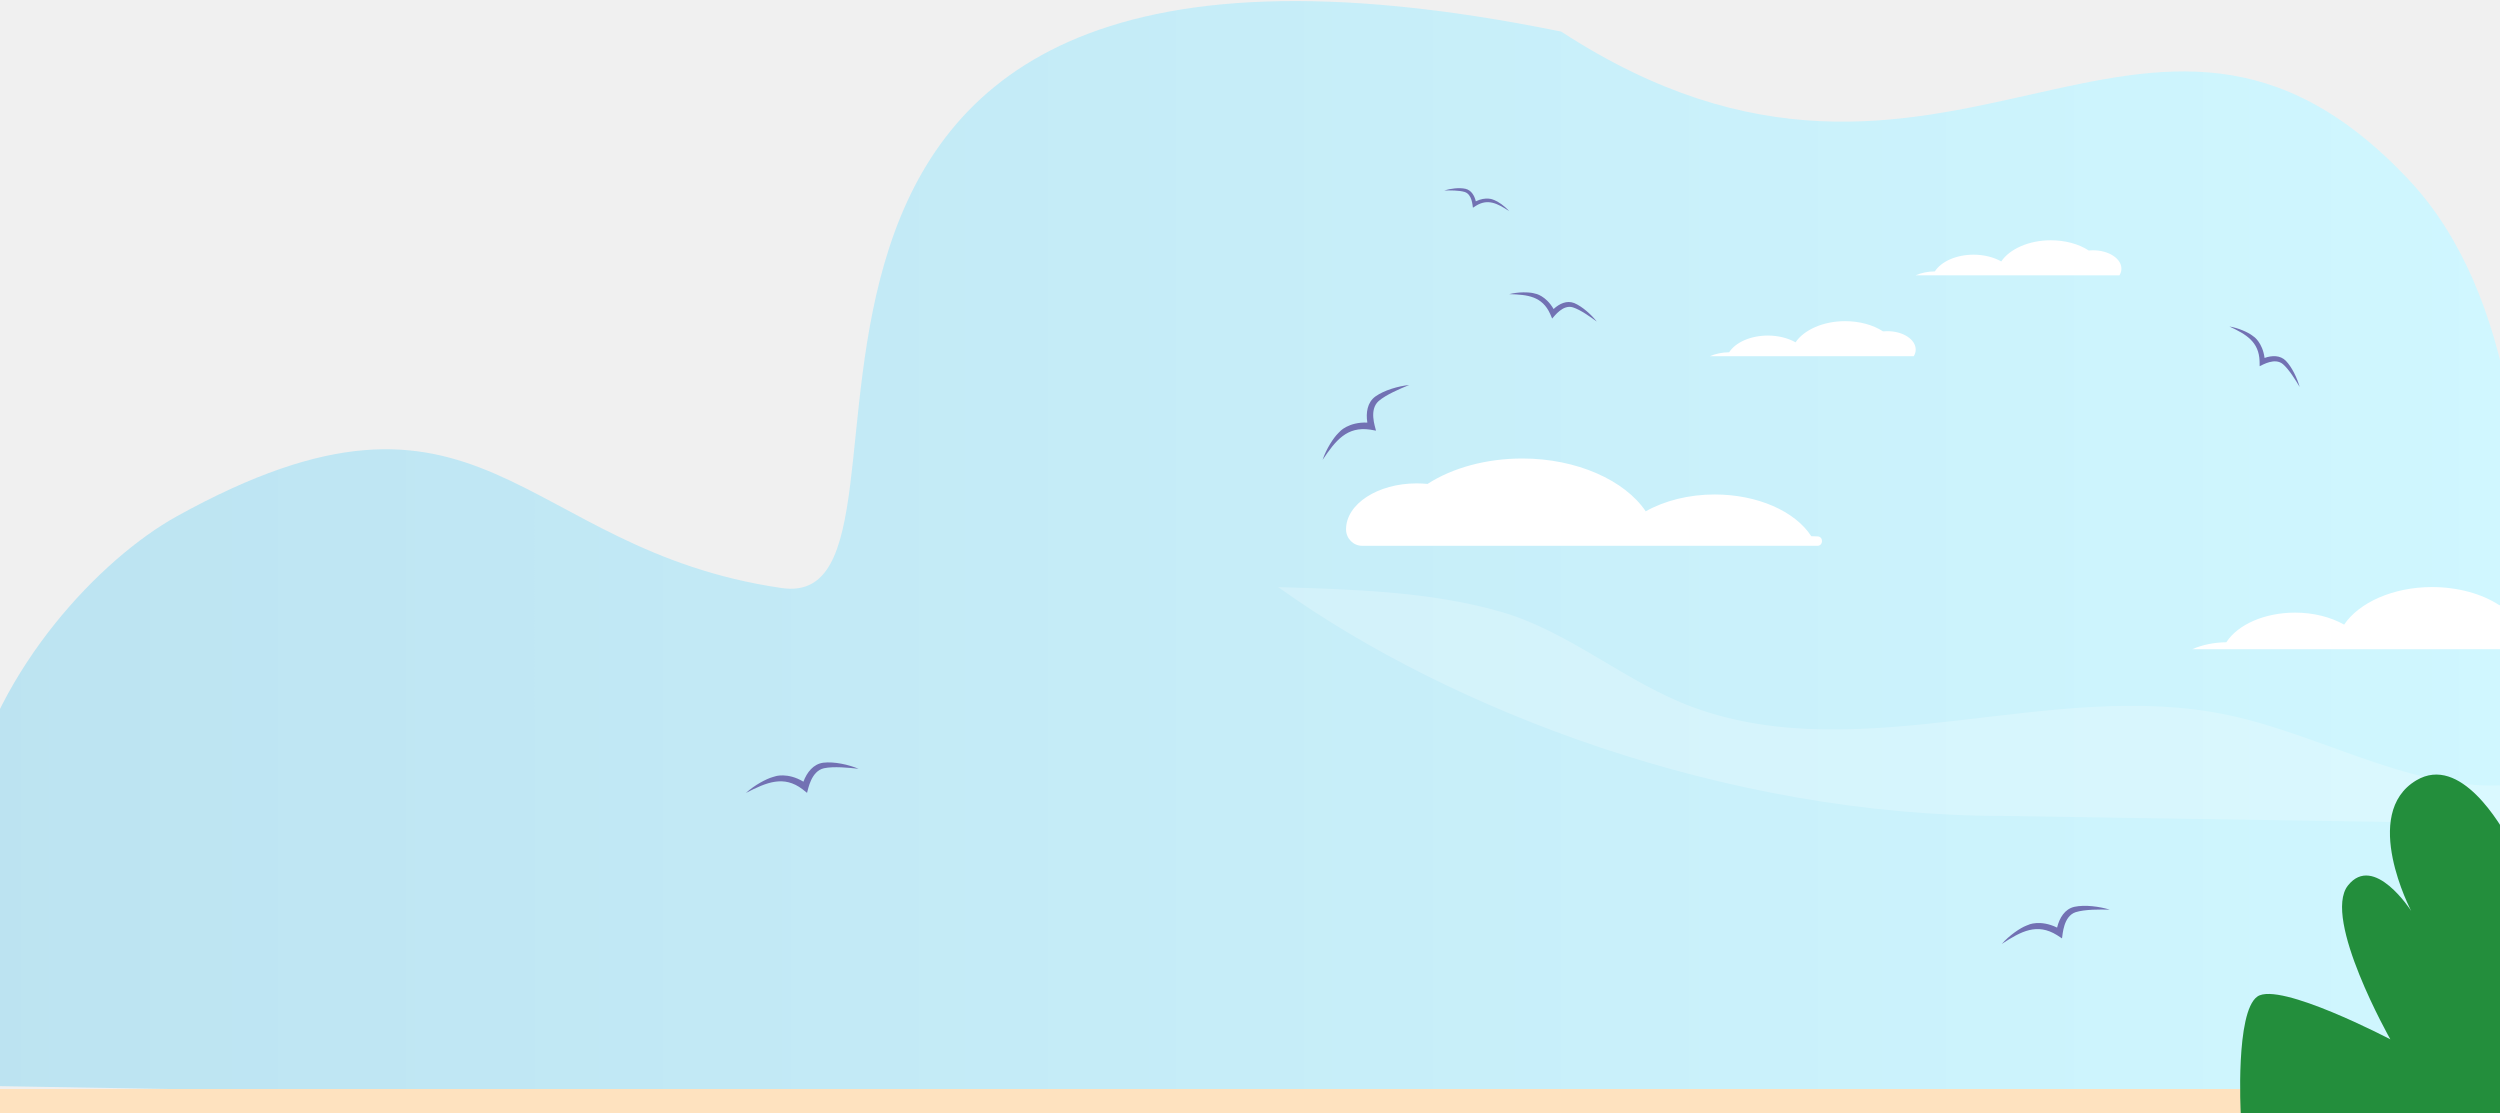
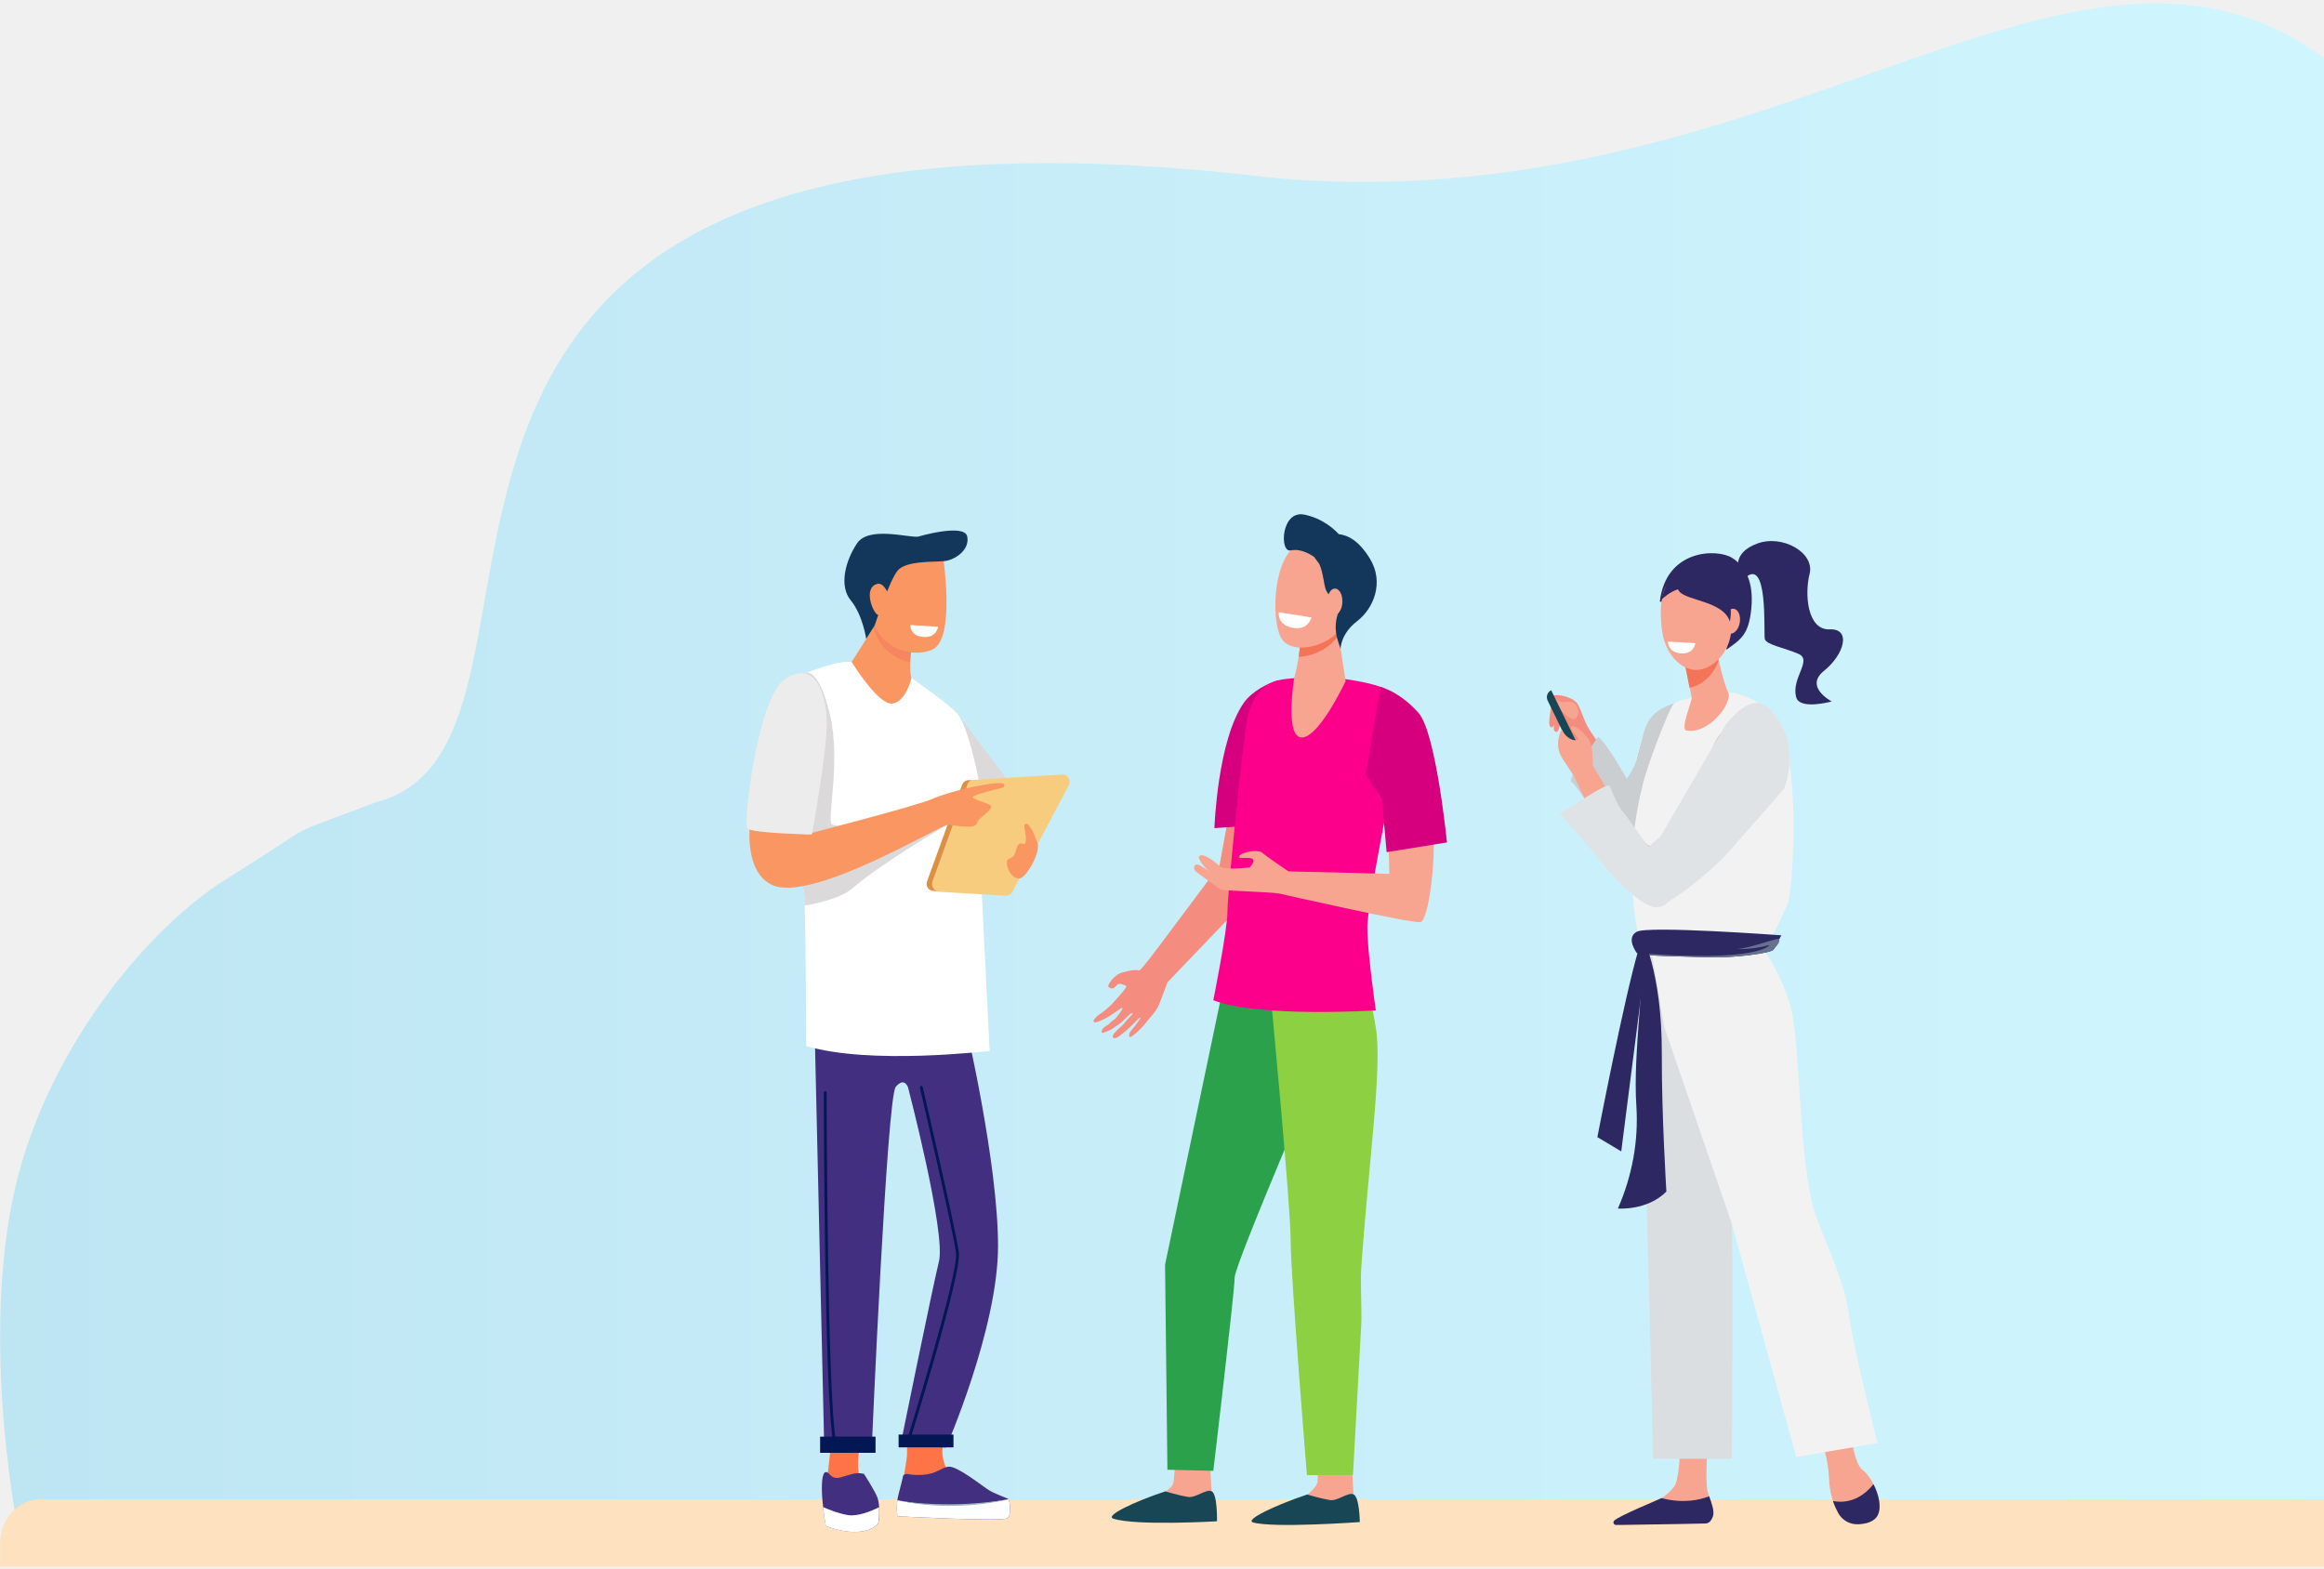
- <svg xmlns="http://www.w3.org/2000/svg" width="1440" height="641" viewBox="0 0 1440 641" fill="none">
-   <path d="M1057.53 568.13C1062.81 565.008 1068.95 566.536 1074.16 569.793C1078.37 558.883 1086.24 556.143 1085.77 556.388C1085.83 556.367 1087.38 555.696 1087.31 555.755C1091.07 554.158 1099.07 552.667 1106.28 553.188C1092 555.963 1081.24 559.121 1077.43 573.031C1077.42 573.069 1076.54 576.633 1076.54 576.633C1074.35 575.045 1066.49 567.622 1059.19 571.131C1053.72 573.863 1046.96 580.383 1042.6 584.691C1045.93 578.802 1051.68 571.72 1057.53 568.13Z" fill="#7271B3" />
-   <path d="M1266.33 65.006C1270.3 62.659 1274.92 63.808 1278.84 66.256C1282.01 58.054 1287.92 55.994 1287.57 56.178C1287.61 56.162 1288.78 55.658 1288.72 55.702C1291.55 54.502 1297.57 53.381 1302.99 53.772C1292.25 55.859 1284.16 58.233 1281.3 68.691C1281.29 68.719 1280.63 71.399 1280.63 71.399C1278.98 70.205 1273.07 64.624 1267.59 67.263C1263.47 69.316 1258.39 74.218 1255.11 77.457C1257.62 73.029 1261.94 67.705 1266.33 65.006Z" fill="#7271B3" />
-   <path d="M947.4 519.479C950.832 521.287 951.963 525.139 951.865 528.999C959.301 527.657 963.368 530.987 963.075 530.824C963.114 530.834 963.99 531.491 963.922 531.431C966.044 532.93 969.425 536.751 971.461 540.846C965.273 534.032 960.032 529.289 951.08 531.829C951.04 531.819 948.773 532.52 948.773 532.52C948.945 530.834 950.523 524.077 946.213 521.315C942.936 519.253 937.088 517.769 933.287 516.833C937.708 516.753 943.506 517.506 947.4 519.479Z" fill="#7271B3" />
-   <path d="M880.68 295.928L889.923 294.207C889.923 294.207 890.358 297.758 886.325 298.639C881.411 299.686 880.68 295.928 880.68 295.928Z" fill="white" />
-   <path d="M1205.98 243.958L1214.89 246.912C1214.89 246.912 1213.5 250.217 1209.55 249.041C1204.74 247.586 1205.98 243.958 1205.98 243.958Z" fill="white" />
-   <path d="M1387.86 103.987C1235.79 -58.486 1121.53 162.817 899.248 18.201C358.167 -92.259 557.669 354.243 450.322 338.72C297.282 316.483 279.138 199.263 101.886 297.36C57.649 321.884 -1.638 384.752 -18.022 458.276C-35.256 535.402 -13.956 625.373 -13.956 625.373L1394.66 649.508C1433.13 564.841 1508.68 233.032 1387.86 103.987Z" fill="url(#paint0_linear)" />
-   <path d="M-2.052 627.275H1415.88C1428.43 627.275 1438.58 634.048 1438.58 642.417V650.397H-24.753V642.417C-24.753 634.048 -14.599 627.275 -2.052 627.275Z" fill="#FEE2BF" />
-   <path opacity="0.22" d="M1453.37 451.631C1453.43 459.327 1453.48 466.968 1453.53 474.664C1353.95 473.091 1254.36 471.574 1154.78 470.001C992.395 470.001 835.412 408.597 738.006 339.441C737.406 338.991 736.752 338.598 736.152 338.149C778.342 339.497 823.256 340.564 864.192 352.306C904.092 363.654 936.416 393.261 975.498 407.474C1072.96 442.979 1182.03 390.508 1283.31 411.856C1340.7 423.934 1395.37 459.608 1453.37 451.238C1453.37 451.35 1453.37 451.518 1453.37 451.631Z" fill="white" />
-   <path d="M984.992 205.124C988.167 203.76 991.946 202.942 995.99 202.903C999.732 197.138 1008.42 193.282 1018.33 193.282C1024.26 193.282 1029.89 194.723 1034.24 197.177C1039.08 190.01 1050.15 184.985 1062.74 184.985C1071.01 184.985 1078.84 187.088 1084.62 190.867C1085.45 190.789 1086.28 190.75 1087.11 190.75C1096.11 190.75 1103.44 195.502 1103.44 201.345C1103.44 202.67 1103.06 203.955 1102.34 205.163H984.992V205.124Z" fill="white" />
-   <path d="M1262.85 373.879C1268.48 371.46 1275.19 370.009 1282.36 369.94C1289 359.711 1304.42 352.869 1321.99 352.869C1332.52 352.869 1342.51 355.426 1350.22 359.78C1358.8 347.064 1378.45 338.149 1400.78 338.149C1415.47 338.149 1429.35 341.881 1439.61 348.584C1441.08 348.446 1442.56 348.377 1444.03 348.377C1459.99 348.377 1473 356.809 1473 367.175C1473 369.525 1472.33 371.806 1471.05 373.948H1262.85V373.879Z" fill="white" />
-   <path d="M1103.48 158.536C1106.65 157.172 1110.43 156.354 1114.48 156.315C1118.22 150.55 1126.91 146.694 1136.81 146.694C1142.75 146.694 1148.38 148.135 1152.72 150.589C1157.56 143.422 1168.64 138.397 1181.22 138.397C1189.5 138.397 1197.32 140.5 1203.1 144.279C1203.94 144.201 1204.77 144.162 1205.6 144.162C1214.59 144.162 1221.93 148.914 1221.93 154.757C1221.93 156.082 1221.55 157.367 1220.83 158.575H1103.48V158.536Z" fill="white" />
-   <path d="M1047.03 308.969C1045.78 308.891 1044.54 308.852 1043.29 308.852C1033.99 294.439 1012.26 284.818 987.617 284.818C972.801 284.818 958.78 288.402 947.933 294.517C935.876 276.638 908.211 264.095 876.879 264.095C856.281 264.095 836.741 269.393 822.266 278.741C820.187 278.547 818.109 278.43 815.992 278.43C793.542 278.43 775.325 290.31 775.325 304.879C775.325 304.918 775.325 304.957 775.325 304.996C775.363 310.215 779.558 314.383 784.585 314.383H1046.88C1050.24 314.344 1050.39 309.164 1047.03 308.969Z" fill="white" />
-   <path d="M1300.25 574.009C1312.93 565.142 1376.85 598.665 1376.85 598.665C1376.85 598.665 1337.46 529.052 1352.4 510.073C1367.34 491.173 1388.85 524.696 1388.85 524.696C1388.85 524.696 1359.42 468.772 1391.79 449.482C1417.23 434.315 1440.55 475.305 1445.53 484.406V641.289H1290.67C1290.67 641.211 1287.5 582.876 1300.25 574.009Z" fill="#238E3C" />
-   <path d="M1194.79 522.334C1189.31 523.619 1186.24 528.683 1184.88 534.292C1175.09 529.501 1168.14 532.734 1168.59 532.617C1168.56 532.617 1167.08 533.202 1167.16 533.163C1163.64 534.526 1157.44 538.694 1153.02 543.719C1164.21 536.357 1173.36 531.527 1184.81 538.616C1184.85 538.655 1187.72 540.525 1187.72 540.525C1188.13 538.032 1188.55 527.748 1195.58 525.411C1200.95 523.736 1209.6 523.814 1215.23 523.97C1209.3 522.139 1200.95 521.009 1194.79 522.334Z" fill="#7271B3" />
-   <path d="M844.131 108.754C847.419 109.533 849.271 112.571 850.064 115.96C855.96 113.077 860.155 115.025 859.891 114.947C859.929 114.947 860.798 115.298 860.76 115.259C862.877 116.077 866.618 118.57 869.264 121.608C862.536 117.168 857.018 114.285 850.14 118.531C850.102 118.531 848.401 119.661 848.401 119.661C848.137 118.141 847.91 111.987 843.677 110.584C840.389 109.572 835.211 109.65 831.81 109.728C835.4 108.637 840.427 107.936 844.131 108.754Z" fill="#7271B3" />
-   <path d="M1316.64 207.812C1313.39 204.539 1308.67 204.656 1304.39 206.175C1303.22 197.216 1298.01 193.749 1298.31 194.022C1298.27 194.022 1297.25 193.204 1297.33 193.282C1294.87 191.412 1289.39 188.919 1284.14 188.062C1293.93 192.62 1301.14 196.905 1301.52 208.045C1301.52 208.084 1301.56 210.928 1301.56 210.928C1303.41 210.11 1310.33 205.864 1314.98 209.759C1318.45 212.759 1322.23 218.874 1324.61 222.886C1323.18 217.861 1320.23 211.512 1316.64 207.812Z" fill="#7271B3" />
-   <path d="M792.157 228.414C787.583 231.803 786.676 237.685 787.583 243.411C776.736 242.944 771.559 248.709 771.937 248.397C771.899 248.436 770.765 249.527 770.84 249.488C768.119 252.137 763.962 258.486 761.808 264.913C769.329 253.617 775.905 245.515 789.171 247.462C789.209 247.462 792.572 248.047 792.572 248.047C792.005 245.554 788.49 235.971 794.122 230.985C798.43 227.285 806.443 223.896 811.696 221.753C805.46 222.415 797.334 224.714 792.157 228.414Z" fill="#7271B3" />
-   <path d="M474.173 439.32C468.502 440.101 464.806 444.811 462.774 450.251C453.521 444.665 446.149 447.235 446.633 447.143C446.581 447.159 445.051 447.572 445.136 447.574C441.45 448.591 434.682 452.159 429.627 456.75C441.777 450.462 451.525 446.517 462.163 454.55C462.196 454.568 464.849 456.685 464.849 456.685C465.584 454.234 467.238 444.178 474.622 442.506C480.216 441.327 488.894 442.187 494.544 442.821C488.765 440.424 480.526 438.556 474.173 439.32Z" fill="#7271B3" />
-   <path d="M906.777 174.573C902.544 172.898 898.235 174.845 894.871 178.001C890.374 170.21 884.289 169.119 884.667 169.236C884.629 169.236 883.382 168.924 883.457 168.924C880.509 168.184 874.5 168.106 869.322 169.431C880.094 169.704 888.333 170.716 892.906 180.844C892.906 180.883 894.04 183.493 894.04 183.493C895.438 182.013 900.2 175.313 905.945 177.027C910.292 178.39 916.074 182.519 919.778 185.246C916.603 181.234 911.463 176.559 906.777 174.573Z" fill="#7271B3" />
+ <svg xmlns="http://www.w3.org/2000/svg" width="677" height="457" viewBox="0 0 677 457" fill="none">
+   <path d="M698.112 37.115C619.017 -57.815 532.869 66.018 371.21 51.847C71.848 15.898 179.52 215.78 109.469 233.741C79.781 245.18 96.712 236.93 65.909 256.113C42.9 270.442 12.064 307.174 3.542 350.133C-5.422 395.196 5.657 447.765 5.657 447.765L747.95 454.363C767.961 404.893 760.953 112.514 698.112 37.115Z" fill="url(#paint0_linear)" />
+   <path d="M11.783 436.784H745.211C751.701 436.784 756.953 442.555 756.953 449.686V456.486H0.041V449.686C0.041 442.555 5.293 436.784 11.783 436.784Z" fill="#FEE2BF" />
+   <path d="M326.701 283.385C331.25 282.082 331.364 282.882 331.936 282.699C332.622 282.494 338.108 275.044 338.108 275.044C338.108 275.044 354.451 253.267 355.274 252.056L360.417 223.857L375.892 223.743C375.892 223.743 369.423 254.181 368.783 255.689C368.143 257.197 342.268 283.796 340.073 286.218C340.073 286.218 338.656 290.149 337.673 292.594C336.69 295.016 334.61 296.799 334.222 297.438C334.153 297.53 332.736 299.563 330.244 301.529C328.096 303.22 329.239 300.592 329.239 300.592C329.239 300.592 332.553 296.684 332.164 296.456C331.867 296.273 330.199 298.512 327.844 300.432C327.25 300.912 326.633 301.414 326.084 301.849C324.621 302.991 323.387 302.397 324.69 300.935C325.147 300.409 325.947 299.586 326.587 299.084C327.296 298.535 327.73 297.781 328.256 297.233C329.284 296.136 330.039 295.336 329.97 295.313C329.879 295.29 329.901 294.902 329.239 295.405C328.439 295.999 327.09 297.667 325.833 298.467C325.124 298.924 323.707 299.929 323.707 299.929C323.707 299.929 321.238 301.072 321.101 300.935C320.392 300.249 321.81 298.992 322.861 298.512C323.341 297.85 324.85 296.821 324.85 296.821C324.85 296.821 327.364 294.011 326.93 293.622C326.747 293.462 324.964 294.97 322.953 296.182C321.078 297.301 318.975 298.124 318.655 297.758C318.107 297.164 320.027 295.702 320.027 295.702C320.027 295.702 321.444 294.742 321.878 294.399C322.404 293.988 323.821 292.617 323.821 292.617C323.821 292.617 328.553 287.612 328.096 287.27C327.638 286.927 326.176 286.47 325.764 286.675C325.353 286.881 324.827 287.658 324.415 287.864C324.004 288.069 323.25 287.955 322.907 287.475C322.564 286.972 324.095 285.213 324.095 285.213C324.095 285.213 325.398 283.773 326.701 283.385Z" fill="#F48C7F" />
+   <path d="M352.394 424.834C352.394 424.834 352.943 434.569 352.943 434.591C353.148 435.825 353.949 438.887 353.949 440.007C353.949 444.235 335.182 436.42 339.388 434.569C339.776 434.409 341.765 433.129 341.879 431.689C342.062 429.473 342.565 424.994 342.565 424.994L352.394 424.834Z" fill="#F7A491" />
+   <path d="M339.433 434.499C339.433 434.499 343.845 435.779 346.108 436.122C348.371 436.442 351.343 433.722 352.943 434.454C354.703 435.253 354.52 443.206 354.52 443.206C354.52 443.206 330.999 444.599 324.347 442.451C321.718 441.606 330.427 437.493 339.433 434.499Z" fill="#184655" />
+   <path d="M393.744 425.748C393.744 425.748 394.292 435.483 394.292 435.505C394.498 436.739 395.298 439.802 395.298 440.921C395.298 445.149 376.531 437.334 380.737 435.483C381.126 435.323 383.709 433.083 383.823 431.644C384.006 429.427 383.915 425.908 383.915 425.908L393.744 425.748Z" fill="#F7A491" />
+   <path d="M380.783 435.413C380.783 435.413 385.195 436.693 387.458 437.036C389.721 437.356 392.692 434.636 394.292 435.368C396.053 436.167 396.121 443.434 396.121 443.434C396.121 443.434 370.977 445.262 365.057 443.548C362.382 442.794 371.777 438.43 380.783 435.413Z" fill="#184655" />
+   <path d="M364.007 285.35L356.075 288.777L339.389 368.46L340.074 428.193L353.446 428.513C353.446 428.513 359.664 376.252 359.664 372.207C359.664 368.162 388.488 301.323 388.488 301.323L364.007 285.35Z" fill="#2BA14C" />
+   <path d="M370.133 289.737C370.133 289.737 375.985 351.138 375.985 361.49C375.985 371.842 380.716 429.769 380.716 429.769L394.134 429.701C394.134 429.701 395.094 412.037 396.534 386.078C396.763 382.01 396.237 373.807 396.534 369.579C398.614 339.279 402.752 310.76 400.786 299.472C400.466 297.644 399.871 292.891 398.706 291.702C389.928 282.585 370.133 289.737 370.133 289.737Z" fill="#8DD041" />
+   <path d="M353.766 241.27L369.995 240.173C369.995 240.173 370.795 225.662 370.795 218.761C370.795 210.375 373.355 197.989 372.349 198.218C369.538 198.881 364.692 201.463 362.452 204.593C354.657 215.448 353.766 241.27 353.766 241.27Z" fill="#D6007E" />
+   <path d="M392.236 197.898C392.236 197.898 401.493 199.178 403.916 200.983C406.659 202.994 409.699 207.495 409.699 207.495C409.699 207.495 398.339 261.196 398.316 270.222C398.293 277.214 400.785 294.376 400.785 294.376C400.785 294.376 366.452 296.547 353.445 291.405C353.445 291.405 357.56 270.999 357.56 265.629C357.56 260.259 362.474 211.517 363.594 208.112C364.6 205.028 366.452 199.475 372.738 198.104C379.001 196.778 392.236 197.898 392.236 197.898Z" fill="#FC008B" />
+   <path d="M389.699 183.456L391.985 198.447C391.985 198.447 383.619 216.293 378.613 214.762C374.43 213.46 376.99 197.67 376.99 197.67C376.99 197.67 379.276 189.192 378.59 184.942C377.927 180.691 389.699 183.456 389.699 183.456Z" fill="#F7A491" />
+   <path d="M378.612 184.919C377.926 180.669 389.698 183.434 389.698 183.434L389.881 184.668C389.538 185.49 389.126 186.222 388.601 186.747C385.972 189.558 381.857 191.249 378.314 191.363C378.68 189.124 378.886 186.656 378.612 184.919Z" fill="#F47458" />
+   <path d="M391.62 162.228C391.963 162.113 394.295 179.298 389.86 184.028C385.426 188.758 376.808 190.312 373.699 186.587C370.271 182.474 370.453 163.987 377.334 159.12C384.237 154.253 391.62 162.228 391.62 162.228Z" fill="#F7A491" />
+   <path d="M379.962 149.933C385.288 151.007 388.74 154.229 389.997 155.623C392.42 155.897 395.689 157.223 399.095 162.798C403.255 169.654 400.192 177.24 395.323 180.988C390.477 184.713 390.523 189.032 390.523 189.032L389.769 186.792C389.197 185.101 388.968 183.319 389.151 181.536C389.266 180.485 389.494 179.32 389.929 178.383C391.094 175.892 387.414 174.247 386.386 172.167C385.585 170.568 385.563 166.935 384.305 164.284L382.82 162.273C382.82 162.273 379.368 159.622 376.008 160.353C372.671 161.108 373.151 148.539 379.962 149.933Z" fill="#13375B" />
+   <path d="M386.636 175.23C386.591 177.332 387.551 179.046 388.785 179.069C389.996 179.092 391.025 177.401 391.048 175.298C391.094 173.196 390.134 171.482 388.899 171.459C387.688 171.436 386.682 173.127 386.636 175.23Z" fill="#F7A491" />
+   <path d="M406.248 204.822C403.14 204.73 400.374 225.273 402.362 227.284C404.328 229.318 404.717 254.592 404.717 254.592L375.344 253.86C374.773 253.472 368.624 249.336 367.732 248.445C366.818 247.508 362.315 247.965 361.126 249.267C359.938 250.57 363.755 249.496 364.829 250.204C365.881 250.913 364.029 252.695 364.029 252.695C364.029 252.695 356.577 253.769 355.137 252.238C353.697 250.707 349.811 248.102 349.286 249.633C349.011 250.433 351.023 252.832 352.143 253.837C350.726 252.786 349.057 251.667 348.486 251.872C347.434 252.238 347.868 253.563 348.44 253.975C349.011 254.363 354.932 258.888 355.846 259.208C356.737 259.527 370.498 259.847 372.875 260.373C372.875 260.373 411.62 269.194 413.815 268.645C415.757 268.165 417.678 255.757 417.678 246.274C417.655 236.79 415.986 205.096 406.248 204.822Z" fill="#F7A491" />
+   <path d="M402.202 200.138C402.202 200.138 407.62 201.395 413.22 207.679C418.317 213.391 421.518 245.429 421.518 245.429L403.94 248.262L402.545 232.769L397.859 225.685L402.202 200.138Z" fill="#D6007E" />
+   <path d="M372.532 178.363L382.039 179.885C382.039 179.885 381.205 183.512 377.011 182.975C371.91 182.296 372.532 178.363 372.532 178.363Z" fill="white" />
+   <path d="M249.959 425.542C249.959 425.542 249.936 425.862 249.936 426.41C249.936 428.055 250.21 431.666 252.47 434.34C255.484 437.904 255.507 442.337 252.311 443.092C249.114 443.846 241.534 442.84 241.534 442.84C241.534 442.84 239.821 439.458 240.986 430.409C242.15 421.36 242.835 411.42 242.835 411.42L251.489 409.889L249.959 425.542Z" fill="#FF7446" />
+   <path d="M251.669 429.381C251.669 429.381 254.888 434.339 255.642 436.396C256.395 438.453 256.236 443.594 255.642 444.12C250.459 448.781 240.595 444.577 240.595 444.577C240.595 444.577 239.91 441.172 239.568 436.967C239.225 432.786 239.408 428.878 240.595 428.878C241.76 428.878 241.965 431.072 244.637 430.455C247.285 429.861 248.929 428.764 251.669 429.381Z" fill="#422F7F" />
+   <path d="M239.773 439.07C241.783 439.962 244.5 440.99 247.011 441.401C249.706 441.835 253.336 440.464 256.076 439.116C256.213 441.31 256.007 443.778 255.619 444.12C250.436 448.782 240.573 444.577 240.573 444.577C240.573 444.577 240.116 442.247 239.773 439.07Z" fill="white" />
+   <path d="M274.958 419.578C273.839 423.599 274.935 428.01 277.834 430.66C278.839 431.575 279.981 432.443 281.282 433.083C286.328 435.596 292.858 435.025 293.771 440.167C294.685 445.308 261.783 438.727 261.783 438.727C261.783 438.727 264.066 426.227 264.203 424.125C264.34 422.023 263.998 414.345 263.998 414.345L276.693 413.316L274.958 419.578Z" fill="#FF7446" />
+   <path d="M263.111 429.861C263.111 429.861 262.7 431.849 261.786 435.208C260.873 438.567 261.444 441.744 261.444 441.744C261.444 441.744 292.245 443.412 293.5 442.292C294.756 441.195 294.117 437.151 293.797 436.785C293.478 436.419 289.573 435.231 287.564 433.814C285.555 432.42 278.705 427.096 276.399 427.302C274.093 427.507 273.02 429.45 268.613 429.678C264.229 429.93 264.206 428.878 263.111 429.861Z" fill="#422F7F" />
+   <path d="M293.496 442.292C292.24 443.389 261.439 441.744 261.439 441.744C261.439 441.744 261.051 439.664 261.416 437.082C277.49 440.464 293.793 436.785 293.793 436.785C294.112 437.151 294.752 441.195 293.496 442.292Z" fill="white" />
+   <path d="M261.42 437.082C272.402 439.573 284.572 439.047 293.796 436.785C277.037 439.664 263.497 437.425 264.434 437.539C264.388 437.539 261.214 437.059 261.42 437.082Z" fill="#9CB9BD" />
+   <path d="M237.24 296.638L240.14 423.256L253.976 421.268C253.976 421.268 258.36 319.649 260.94 316.633C263.498 313.616 264.525 316.815 264.525 316.815C264.525 316.815 275.576 359.09 273.521 367.522C271.466 375.954 262.287 421.131 262.287 421.131L275.576 421.725C275.576 421.725 290.737 387.083 290.737 362.998C290.737 338.912 281.375 298.854 281.375 298.854L237.24 296.638Z" fill="#422F7F" />
+   <path d="M261.773 421.671H277.756V417.946H261.773V421.671Z" fill="#021753" />
+   <path d="M238.908 423.259H255.051V418.551H238.908V423.259Z" fill="#021753" />
+   <path d="M243.109 420.4C243.131 420.4 243.177 420.4 243.2 420.377C243.428 420.308 243.565 420.057 243.519 419.806C240.962 406.392 240.802 319.26 240.802 318.392C240.802 318.118 240.62 317.912 240.391 317.912C240.163 317.912 239.98 318.118 239.98 318.392C239.98 321.98 240.14 406.506 242.72 420.011C242.743 420.24 242.926 420.4 243.109 420.4Z" fill="#021753" />
+   <path d="M264.547 420.4C264.707 420.4 264.867 420.286 264.935 420.08C265.552 418.092 280.142 371.316 279.32 364.872C278.498 358.496 269.182 318.415 268.794 316.701C268.725 316.45 268.52 316.29 268.292 316.359C268.063 316.427 267.949 316.701 267.995 316.953C268.086 317.364 277.699 358.702 278.498 365.009C279.297 371.224 264.296 419.258 264.159 419.738C264.09 419.989 264.182 420.263 264.41 420.355C264.456 420.4 264.501 420.4 264.547 420.4Z" fill="#021753" />
+   <path d="M278.911 207.952L298.25 233.477L275.463 241.795L278.911 207.952Z" fill="#DCD9DB" />
+   <path d="M228.609 199.726C231.554 196.779 238.381 194.631 242.833 193.465C245.39 192.802 248.062 192.643 250.688 193.008L260.711 194.379C260.711 194.379 273.748 202.766 278.635 207.656C283.521 212.546 287.95 243.167 287.95 243.167L285.735 254.844L288.293 306.213C287.174 306.213 253.542 310.326 234.842 304.728C234.842 304.728 234.842 277.329 234.317 260.693C232.102 248.011 224.704 203.611 228.609 199.726Z" fill="white" />
+   <path d="M228.814 199.52C230.344 198.081 232.718 196.915 234.659 196.115C234.659 196.115 238.358 194.082 241.714 207.952C245.071 221.823 240.801 238.687 242.308 240.172C243.792 241.658 276.511 239.967 276.511 239.967C276.511 239.967 257.4 250.981 248.062 259.002C244.317 262.224 234.385 263.915 234.385 263.801C234.362 262.704 234.316 261.653 234.294 260.647C233.243 254.546 224.293 203.725 228.814 199.52Z" fill="#DCD9DB" />
+   <path d="M311.354 228.747L294.915 259.824C294.527 260.556 293.75 260.99 292.951 260.944L273.429 259.802C272.037 259.71 271.101 258.293 271.58 256.968L281.649 228.61C281.923 227.81 282.654 227.261 283.499 227.216L309.391 225.662C311.034 225.525 312.13 227.284 311.354 228.747Z" fill="#F7CC7F" />
+   <path d="M270.049 256.785L280.255 228.678C280.552 227.879 281.282 227.33 282.127 227.284L283.132 227.216C282.538 227.421 282.058 227.901 281.853 228.495L271.647 256.854C271.213 258.065 271.944 259.367 273.154 259.642L271.921 259.573C270.505 259.505 269.569 258.111 270.049 256.785Z" fill="#DB9044" />
+   <path d="M233.246 237.522L234.799 243.098C234.799 243.098 267.837 234.574 271.719 232.7C274.847 231.192 287.313 227.856 291.971 228.176C292.724 228.221 292.816 229.295 292.085 229.478C289.163 230.187 283.34 231.649 283.34 232.243C283.34 233.02 289.185 234.163 288.774 235.123C287.93 237.042 285.053 238.139 284.505 239.944C283.957 241.727 278.02 240.333 275.988 240.333C273.956 240.333 236.26 263.23 224.866 257.791C213.473 252.352 220.368 228.267 220.368 228.267L233.246 237.522Z" fill="#F99662" />
+   <path d="M295.188 249.473C295.942 248.719 295.896 246.845 296.786 245.976C297.654 245.108 298.613 246.868 298.841 244.88C299.07 242.892 297.677 239.829 299.024 239.989C300.371 240.149 302.243 245.725 302.243 245.725C303.225 248.01 298.841 256.511 296.512 255.94C294.183 255.368 293.293 252.603 293.293 251.324C293.293 250.044 294.435 250.227 295.188 249.473Z" fill="#F99662" />
+   <path d="M260.711 194.38C260.734 194.38 260.734 194.403 260.757 194.403C260.757 194.403 260.779 194.403 260.779 194.425C260.802 194.425 260.802 194.448 260.825 194.448L260.848 194.471C260.871 194.494 260.894 194.494 260.916 194.517L260.939 194.54C260.962 194.563 261.008 194.585 261.031 194.608C261.031 194.608 261.031 194.608 261.053 194.608C261.053 194.608 261.076 194.608 261.076 194.631C261.076 194.631 261.099 194.631 261.099 194.654C261.122 194.654 261.122 194.677 261.145 194.677C261.145 194.677 261.168 194.677 261.168 194.7C261.236 194.745 261.305 194.791 261.373 194.837C261.396 194.837 261.396 194.86 261.419 194.86C262.652 195.659 265.3 197.419 268.246 199.498C268.246 199.498 269.456 204.411 268.885 207.542C268.314 210.696 267.081 211.678 265.346 210.97C263.611 210.261 260.323 205.623 259.569 205.874C258.816 206.125 253.77 212.478 251.327 211.495C249.683 210.833 244.751 200.047 242.285 193.626C242.468 193.58 242.628 193.534 242.81 193.489C245.368 192.826 248.039 192.666 250.665 193.032L260.711 194.38Z" fill="white" />
+   <path d="M265.962 186.427C265.185 190.54 264.797 194.996 265.505 197.578C265.505 197.578 263.884 204.639 259.82 204.982C255.756 205.325 248.084 192.848 248.084 192.848L256.532 179.571L265.962 186.427Z" fill="#F99662" />
+   <path opacity="0.4" d="M265.164 192.893C260.301 192.048 255.734 188.323 254.479 182.77L256.533 179.525L265.963 186.404C265.552 188.597 265.255 190.86 265.164 192.893Z" fill="#F26E5A" />
+   <path d="M274.616 161.473C274.616 161.473 278.589 186.427 271.488 189.306C264.387 192.185 254.775 187.57 254.044 179.092C253.314 170.637 255.14 153.384 274.616 161.473Z" fill="#F99662" />
+   <path d="M267.402 156.354C267.402 156.354 280.965 152.355 281.764 156.309C282.563 160.262 278.111 163.21 274.983 163.484C271.877 163.758 263.932 163.347 261.511 166.203C259.091 169.06 254.776 182.291 254.776 182.291L252.333 186.13C252.333 186.13 251.328 179.16 247.835 174.91C244.319 170.659 246.305 163.324 249.661 158.297C253.041 153.27 264.343 156.629 267.402 156.354Z" fill="#13375B" />
+   <path d="M258.771 173.104C258.771 173.104 257.492 169.608 255.574 170.111C251.236 171.231 254.41 178.954 255.848 179.183C258.725 179.594 259.912 177.309 258.771 173.104Z" fill="#F99662" />
+   <path d="M240.847 210.42C240.984 218.693 236.509 243.121 236.509 243.121C236.509 243.121 219.134 242.778 217.741 241.384C216.348 239.99 220.823 203.131 228.495 197.967C237.651 191.797 240.71 202.445 240.847 210.42Z" fill="#ECECEC" />
+   <path d="M265.191 182.097L273.264 182.609C273.264 182.609 272.857 185.709 269.307 185.596C264.986 185.436 265.191 182.097 265.191 182.097Z" fill="white" />
+   <path d="M489.064 211.77L487.578 205.052C487.578 205.052 482.732 208.114 479.92 212.501C477.086 216.889 475.76 228.588 474.937 229.023C474.137 229.457 465.2 215.7 463.623 213.529C461.68 210.856 460.971 207.771 459.759 205.417C458.548 203.086 454.296 202.287 452.673 202.584C451.05 202.881 454.891 209.713 454.891 209.713C454.891 209.713 464.583 226.532 467.805 235.741C471.028 244.95 481.109 249.337 482.732 248.035C484.355 246.709 489.064 211.77 489.064 211.77Z" fill="#F48C7F" />
+   <path d="M459.669 206.72C459.669 206.72 459.258 204.961 458.183 204.595C457.086 204.229 455.212 204.549 455.075 204.595C454.96 204.641 452.857 203.498 452.857 203.498L454.595 206.72C454.595 206.72 457.978 210.696 459.098 209.211C460.241 207.725 459.669 206.72 459.669 206.72Z" fill="#F7A491" />
+   <path d="M474.804 244.408C476.732 242.293 490.34 224.995 491.526 223.618C494.604 215.142 491.275 203.842 488.274 204.734C475.092 208.651 480.968 217.162 473.886 226.88C473.886 226.88 467.333 215.204 465.45 214.677C464.395 216.711 457.013 225.6 457.692 227.779C459.631 228.562 470.888 248.704 474.804 244.408Z" fill="#CACED1" />
+   <path d="M452.262 203.635C452.262 203.635 451.051 209.85 451.348 211.153C451.668 212.455 452.445 211.747 452.582 211.473C453.176 210.307 453.611 206.331 453.611 206.331L452.262 203.635Z" fill="#F48C7F" />
+   <path d="M454.891 208.8C454.891 208.8 454.32 212.662 453.703 213.096C453.314 213.393 452.811 213.21 452.651 212.433C452.491 211.656 453.428 206.903 453.428 206.903L454.891 208.8Z" fill="#F48C7F" />
+   <path d="M458.457 219.745L460.491 218.763L451.874 201.099C450.754 201.647 450.297 202.995 450.845 204.115L458.457 219.745Z" fill="#184655" />
+   <path d="M538.85 415.672C538.85 415.672 539.901 426.298 542.575 428.24C545.273 430.182 548.861 437.403 547.056 441.311C546.484 442.522 545.364 443.23 544.107 443.619C540.335 444.784 536.312 442.819 534.689 439.209C533.798 437.198 532.998 434.501 532.838 431.119C532.426 422.482 529.752 418.094 529.752 418.094L538.85 415.672Z" fill="#F7A491" />
+   <path d="M497.522 420.013C497.522 420.013 496.676 430.73 497.362 434.203C497.728 436.077 499.785 439.916 498.848 441.653C497.911 443.412 496.836 443.846 496.836 443.846L472.447 444.235C471.121 444.258 471.99 443.412 473.064 442.613C474.824 441.333 476.241 440.465 481.842 437.768C482.207 437.585 483.533 436.74 484.013 436.466C485.225 435.734 486.459 434.569 487.51 433.381C489.27 431.438 489.408 422.001 489.408 422.001L497.522 420.013Z" fill="#F7A491" />
+   <path d="M478.459 277.582C478.459 277.582 475.396 294.972 477.407 306.375C479.419 317.777 481.51 425.017 481.51 425.017H504.521C504.521 425.017 504.932 363.569 504.521 357.445C504.109 351.298 502.105 335.928 502.105 335.928L499.214 321.731L485.636 274.886L478.459 277.582Z" fill="#DBDEE0" />
+   <path d="M513.229 275.767C513.229 275.767 520.179 285.329 522.19 295.84C524.202 306.375 524.375 338.167 528.26 351.946C530.363 359.419 537.241 372.472 538.453 382.115C539.664 391.759 546.917 420.413 546.917 420.413L523.274 424.49L504.471 356.419L484.859 299.359L479.83 269.973L513.229 275.767Z" fill="#F2F2F2" />
+   <path d="M503.213 201.533C503.213 201.533 510.642 202.379 515.077 207.2C524.711 214.105 522.861 253.485 520.961 262.81C516.521 272.918 513.705 277.422 513.705 277.422C513.705 277.422 485.978 282.541 478.458 277.582C478.458 277.582 471.57 256.075 478.458 229.023C479.258 224.636 485.978 206.789 487.601 205.029C489.201 203.293 503.213 201.533 503.213 201.533Z" fill="#F2F2F2" />
+   <path d="M513.706 210.833C512.997 208.662 510.528 207.634 508.448 208.525C505.591 209.759 501.636 212.113 499.693 216.134C496.47 222.853 485.179 245.955 481.681 246.846C478.184 247.715 463.92 222.853 463.92 222.853C463.92 222.853 464.332 218.465 463.12 215.974C461.909 213.484 458.274 210.856 457.749 211.724C457.2 212.592 459.76 214.786 459.76 215.243C459.76 215.677 458.686 215.974 457.2 215.106C455.714 214.238 454.914 212.455 454.914 212.455C454.914 212.455 452.491 216.866 455.051 220.819C457.612 224.772 458.686 226.372 458.686 226.372C458.686 226.372 475.235 263.071 481.27 263.505C486.916 263.939 519.374 227.948 513.706 210.833Z" fill="#F7A491" />
+   <path d="M499.488 186.588C499.488 186.588 499.557 186.908 499.648 187.479C500.151 190.176 502.071 199.088 503.374 201.556C504.952 204.527 498.003 213.987 491.305 212.821C489.317 212.479 492.997 204.138 492.814 203.247C492.471 201.556 492.014 199.248 491.557 196.871C491.282 195.546 491.031 194.175 490.779 192.918C490.071 189.308 489.477 186.337 489.477 186.337L499.488 186.588Z" fill="#F7A491" />
+   <path d="M500.283 190.971C500.168 190.399 500.123 190.079 500.123 190.079L490.088 189.828C490.088 189.828 490.682 192.776 491.391 196.409C491.642 197.666 491.917 199.014 492.168 200.34C493.722 200.111 495.345 199.357 496.968 197.94C498.728 196.386 499.894 194.535 500.603 192.547C500.466 191.93 500.351 191.382 500.283 190.971Z" fill="#F47458" />
+   <path d="M492.832 166.063C492.832 166.063 499.141 177.306 503.667 177.831C508.193 178.357 508.787 184.321 508.787 184.321C508.787 184.321 507.164 170.542 502.707 167.891C498.227 165.24 492.832 166.063 492.832 166.063Z" fill="#13375B" />
+   <path d="M533.959 437.311C539.811 438.385 543.719 434.958 545.754 432.398C547.24 435.301 548.154 438.911 547.057 441.31C546.097 443.413 543.468 443.984 541.251 444.075C538.896 444.167 536.702 442.933 535.536 440.899C535.01 439.916 534.439 438.728 533.959 437.311Z" fill="#2D2861" />
+   <path d="M483.989 436.466C490.435 438.112 495.212 436.992 497.887 435.918C498.572 437.86 499.487 440.305 499.007 441.722C498.412 443.436 497.567 443.824 496.835 443.847C490.938 444.007 475.257 444.213 470.754 444.282C470.137 444.282 469.771 443.55 470.183 443.07C471.28 441.745 483.509 436.763 483.989 436.466Z" fill="#2D2861" />
+   <path d="M518.912 272.494C518.912 272.494 517.259 275.694 516.634 276.664C516.009 277.635 505.392 279.168 497.56 278.889C489.729 278.61 478.27 278.61 476.811 277.637C476.811 277.637 473.478 273.254 476.812 271.445C480.145 269.636 518.912 272.494 518.912 272.494Z" fill="#2D2861" />
+   <path d="M516.636 276.663C516.962 276.158 518.678 274.641 518.294 273.732C518.678 272.694 509.542 276.484 506.04 276.416C506.04 276.416 509.544 276.88 515.467 275.324C515.467 275.324 512.702 280.488 476.809 277.636C478.267 278.609 489.729 278.609 497.558 278.888C505.386 279.166 516.011 277.636 516.636 276.663Z" fill="#67718E" />
+   <path d="M492.359 167.251C491.948 167.498 491.335 167.233 491.052 167.522C490.416 168.159 490.402 169.423 490.852 170.216C491.508 171.365 495.45 171.887 495.835 174.173C495.835 174.173 496.97 171.377 494.68 169.569C492.018 167.476 492.359 167.251 492.359 167.251Z" fill="#2D2861" />
+   <path d="M502.932 189.271C507.063 186.308 509.416 185.008 510.169 177.324C510.922 169.64 508.532 165.011 504.569 162.523C500.192 159.774 485.324 159.95 483.515 175.269L502.932 177.324L502.932 189.271Z" fill="#2D2861" />
+   <path d="M506.932 166.947C506.296 165.977 504.569 161.068 511.917 158.351C519.265 155.634 528.688 161.055 527.156 167.16C525.624 173.264 526.537 183.615 532.981 183.352C539.425 183.089 537.209 190.739 531.342 195.44C525.476 200.141 533.603 204.358 533.603 204.358C533.603 204.358 524.338 206.937 523.263 203.172C521.673 197.612 528.107 192.322 523.911 190.498C519.715 188.673 514.499 187.871 514.099 186.135C513.7 184.4 515.246 161.223 507.979 168.746L506.932 166.947Z" fill="#2D2861" />
+   <path d="M494.089 166.245C494.089 166.245 498.18 166.817 501.152 170.633C504.123 174.449 507.301 186.286 499.94 192.707C492.58 199.128 485.311 191.862 484.237 184.138C483.14 176.414 483.345 165.948 494.089 166.245Z" fill="#F7A491" />
+   <path d="M502.18 180.506C501.814 182.494 502.546 184.345 503.826 184.596C505.106 184.848 506.432 183.454 506.797 181.466C507.163 179.478 506.432 177.627 505.152 177.375C503.894 177.101 502.569 178.495 502.18 180.506Z" fill="#F7A491" />
+   <path d="M485.884 186.923L493.884 187.384C493.884 187.384 493.498 190.458 489.981 190.366C485.7 190.232 485.884 186.923 485.884 186.923Z" fill="white" />
+   <path d="M483.788 174.861C483.788 174.861 489.45 169.218 493.088 172.372C496.238 169.096 503.668 174.568 504.048 177.033C504.048 177.033 502.858 172.279 500.899 167.711C498.94 163.143 488.859 165.205 488.859 165.205L486.032 168.63L483.788 174.861Z" fill="#2D2861" />
+   <path d="M478.086 271.975C479.632 283.889 475.559 306.198 476.7 322.438C477.315 332.467 475.483 342.539 471.307 352.093C471.307 352.093 479.826 352.795 485.432 347.147C485.432 347.147 484.027 324.657 484.099 307.052C484.195 282.744 478.086 271.975 478.086 271.975Z" fill="#2D2861" />
+   <path d="M477.337 276.582C473.185 290.498 465.329 331.297 465.329 331.297L472.286 335.437L480.174 273.572L477.337 276.582Z" fill="#2D2861" />
+   <path d="M480.355 246.675C477.888 243.754 474.18 238.063 472.564 236.253C471.401 234.954 469.934 231.497 468.921 228.967C468.076 228.043 460.631 233.247 454.357 237.117C454.357 237.117 458.746 241.766 464.899 249.363C481.38 269.712 485.216 264.219 486.734 261.535C497.658 247.671 495.129 232.003 480.355 246.675Z" fill="#E0E3E6" />
+   <path d="M492.118 163.735C491.102 164.545 489.361 164.052 488.705 164.927C487.225 166.864 487.636 170.263 489.127 172.231C491.297 175.083 502.064 175.081 503.911 181.083C503.911 181.083 505.964 173.172 499.173 169.134C491.282 164.459 492.118 163.735 492.118 163.735Z" fill="#2D2861" />
+   <path d="M502.82 249.013C505.395 246.187 518.081 231.696 519.665 229.858C522.216 223.629 522.016 214.446 517.472 208.99C515.536 206.665 512.028 199.826 502.82 210.957C502.82 210.957 487.99 236.267 484.505 242.325C473.863 259.272 478.711 263.127 481.57 264.283C484.161 265.33 497.589 254.751 502.82 249.013Z" fill="#E0E3E6" />
  <defs>
-     <linearGradient id="paint0_linear" x1="-24.769" y1="310.237" x2="1453.53" y2="310.237" gradientUnits="userSpaceOnUse">
+     <linearGradient id="paint0_linear" x1="-69.792" y1="257.301" x2="699.112" y2="257.301" gradientUnits="userSpaceOnUse">
      <stop stop-color="#BCE3F1" />
      <stop offset="1" stop-color="#D0F7FF" />
    </linearGradient>
  </defs>
</svg>
